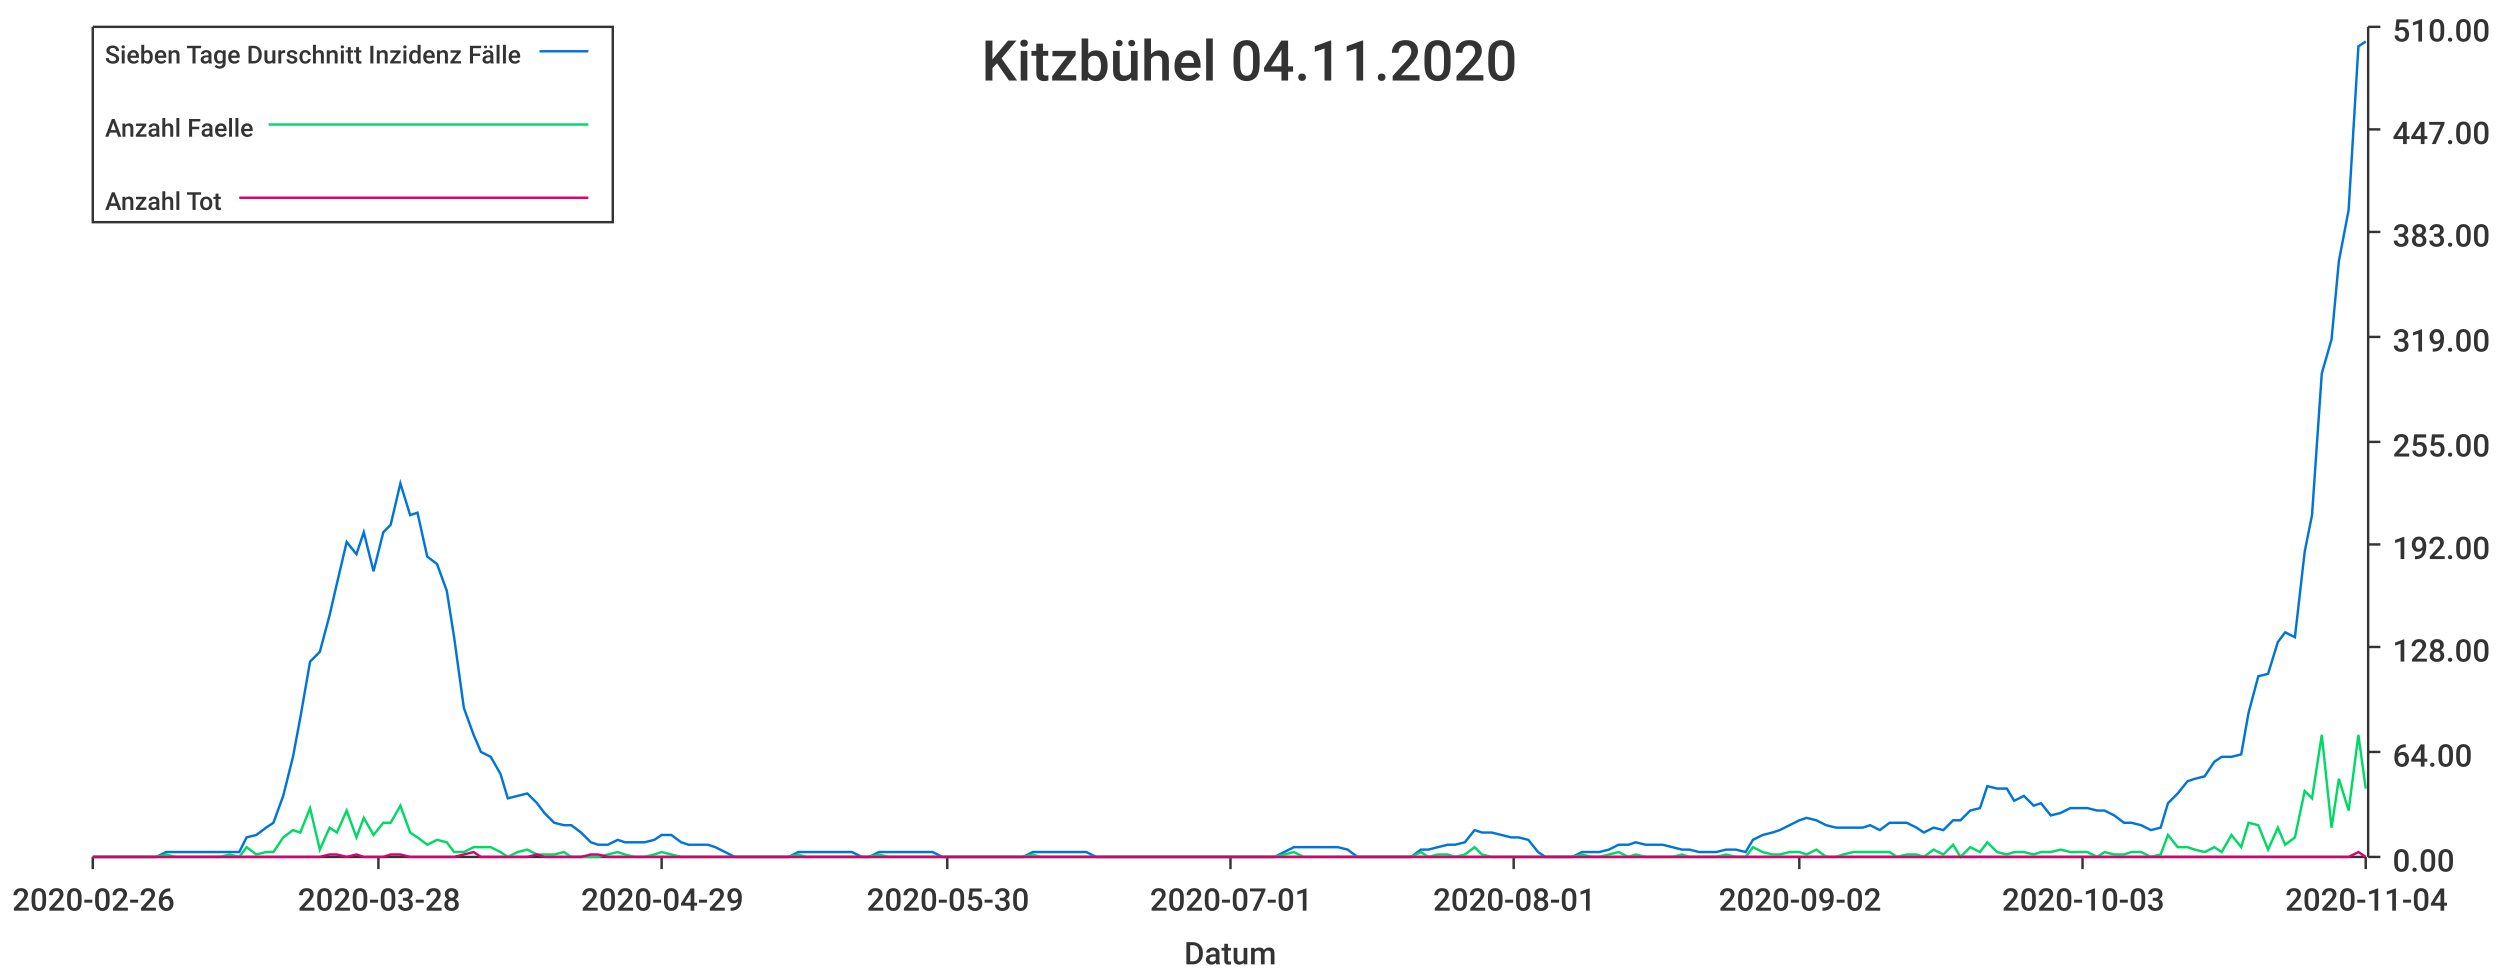
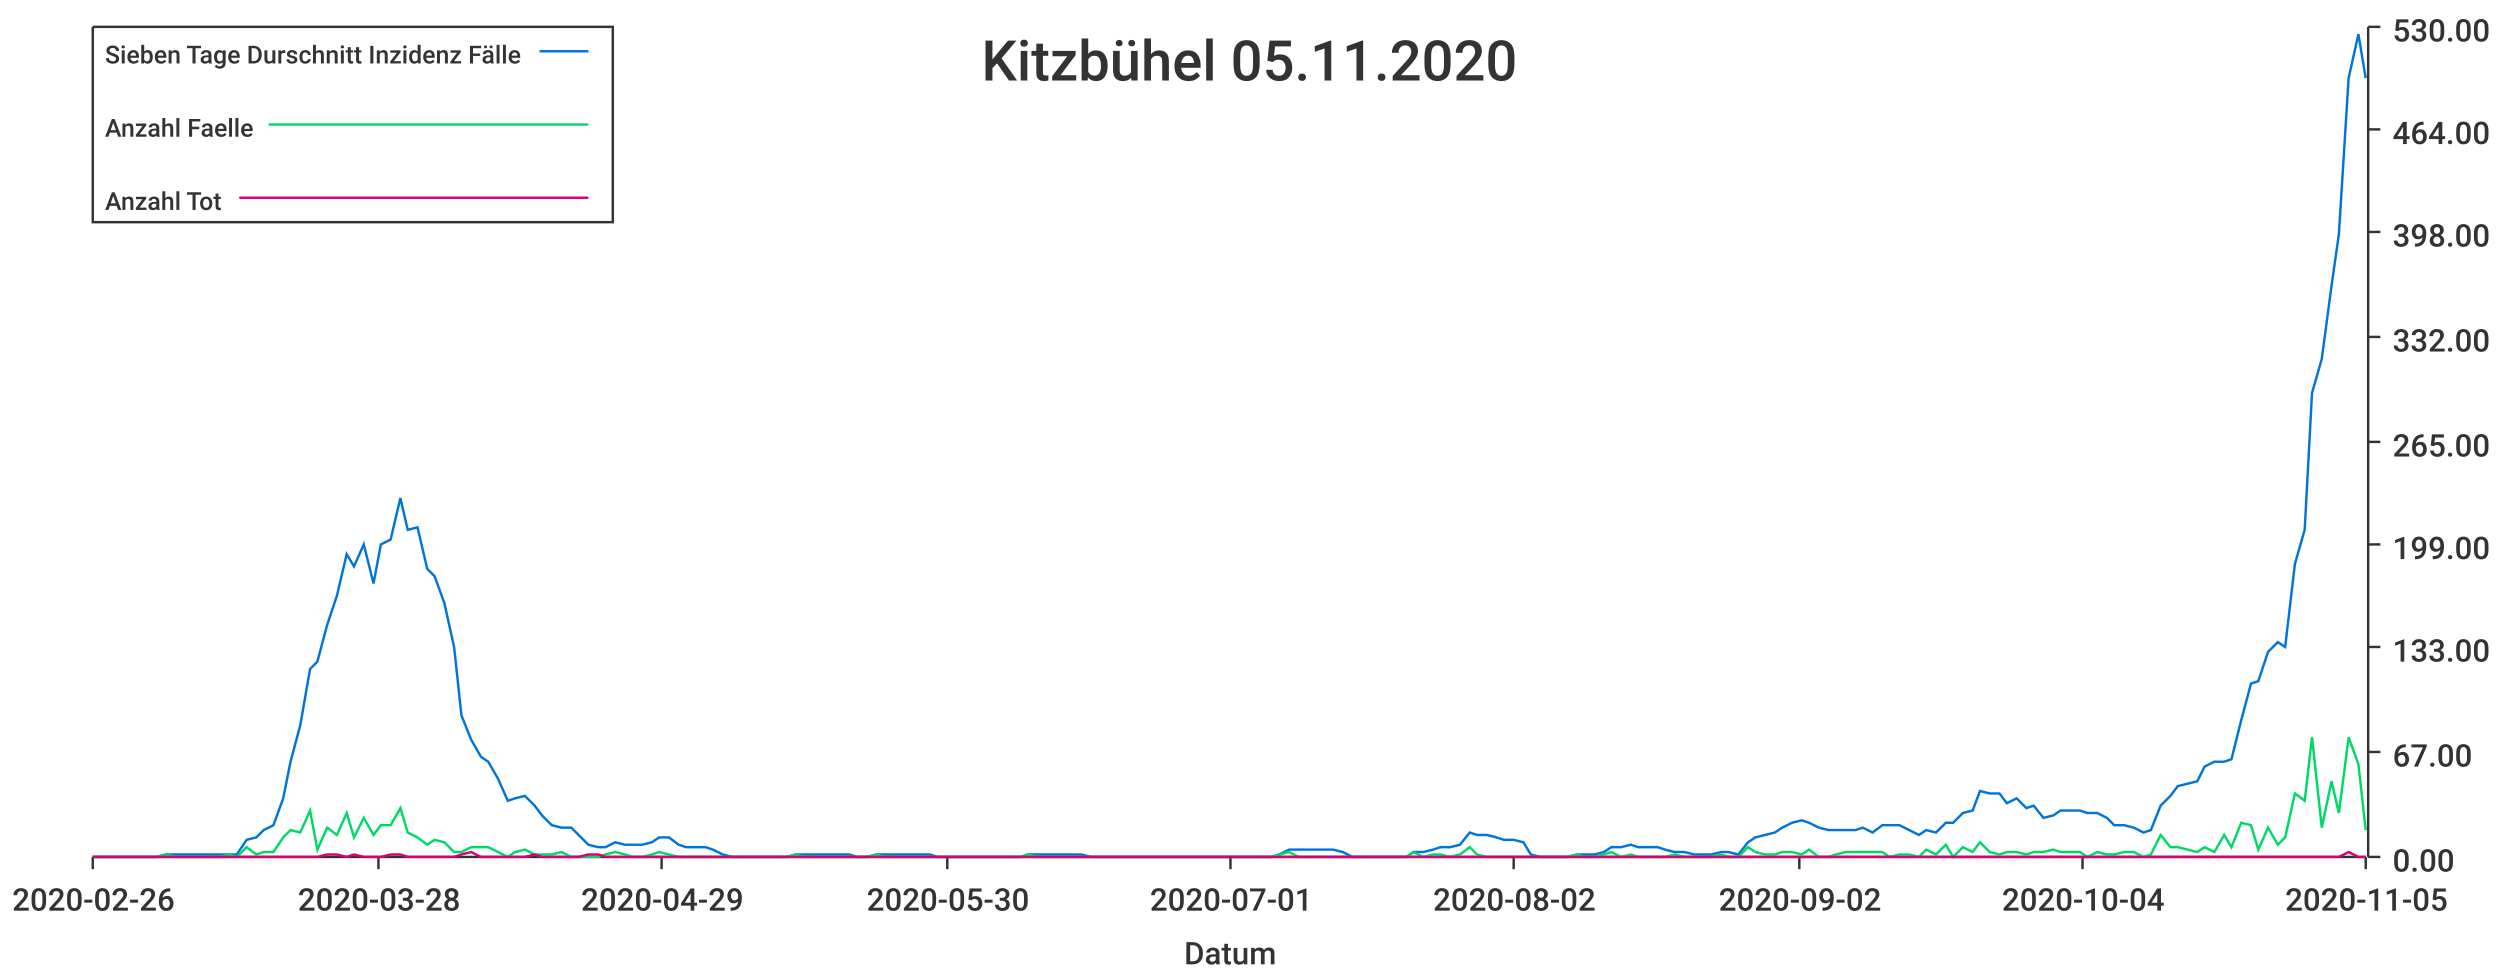
<svg xmlns="http://www.w3.org/2000/svg" width="1024" height="400">\n<path d="M 0 0 L 1024 0 L 1024 400 L 0 400 L 0 0" style="stroke-width:0;stroke:rgba(255,255,255,1.0);fill:rgba(255,255,255,1.0)" />
  <path d="M 38 11 L 969 11 L 969 351 L 38 351 L 38 11" style="stroke-width:0;stroke:rgba(255,255,255,1.0);fill:rgba(255,255,255,1.0)" />
  <path d="M 38 351 L 969 351" style="stroke-width:1;stroke:rgba(51,51,51,1.0);fill:none" />
  <path d="M 38 351 L 38 356" style="stroke-width:1;stroke:rgba(51,51,51,1.0);fill:none" />
  <text x="5" y="373" style="stroke-width:0;stroke:none;fill:rgba(51,51,51,1.0);font-size:12.8px;font-family:'Roboto Medium',sans-serif">2020-02-26</text>
  <path d="M 155 351 L 155 356" style="stroke-width:1;stroke:rgba(51,51,51,1.0);fill:none" />
  <text x="122" y="373" style="stroke-width:0;stroke:none;fill:rgba(51,51,51,1.0);font-size:12.8px;font-family:'Roboto Medium',sans-serif">2020-03-28</text>
  <path d="M 271 351 L 271 356" style="stroke-width:1;stroke:rgba(51,51,51,1.0);fill:none" />
  <text x="238" y="373" style="stroke-width:0;stroke:none;fill:rgba(51,51,51,1.0);font-size:12.8px;font-family:'Roboto Medium',sans-serif">2020-04-29</text>
  <path d="M 388 351 L 388 356" style="stroke-width:1;stroke:rgba(51,51,51,1.0);fill:none" />
  <text x="355" y="373" style="stroke-width:0;stroke:none;fill:rgba(51,51,51,1.0);font-size:12.8px;font-family:'Roboto Medium',sans-serif">2020-05-30</text>
  <path d="M 504 351 L 504 356" style="stroke-width:1;stroke:rgba(51,51,51,1.0);fill:none" />
  <text x="471" y="373" style="stroke-width:0;stroke:none;fill:rgba(51,51,51,1.0);font-size:12.8px;font-family:'Roboto Medium',sans-serif">2020-07-01</text>
  <path d="M 620 351 L 620 356" style="stroke-width:1;stroke:rgba(51,51,51,1.0);fill:none" />
-   <text x="587" y="373" style="stroke-width:0;stroke:none;fill:rgba(51,51,51,1.0);font-size:12.8px;font-family:'Roboto Medium',sans-serif">2020-08-01</text>
+   <text x="587" y="373" style="stroke-width:0;stroke:none;fill:rgba(51,51,51,1.0);font-size:12.8px;font-family:'Roboto Medium',sans-serif">2020-08-02</text>
  <path d="M 737 351 L 737 356" style="stroke-width:1;stroke:rgba(51,51,51,1.0);fill:none" />
  <text x="704" y="373" style="stroke-width:0;stroke:none;fill:rgba(51,51,51,1.0);font-size:12.8px;font-family:'Roboto Medium',sans-serif">2020-09-02</text>
  <path d="M 853 351 L 853 356" style="stroke-width:1;stroke:rgba(51,51,51,1.0);fill:none" />
-   <text x="820" y="373" style="stroke-width:0;stroke:none;fill:rgba(51,51,51,1.0);font-size:12.8px;font-family:'Roboto Medium',sans-serif">2020-10-03</text>
+   <text x="820" y="373" style="stroke-width:0;stroke:none;fill:rgba(51,51,51,1.0);font-size:12.8px;font-family:'Roboto Medium',sans-serif">2020-10-04</text>
  <path d="M 969 351 L 969 356" style="stroke-width:1;stroke:rgba(51,51,51,1.0);fill:none" />
-   <text x="936" y="373" style="stroke-width:0;stroke:none;fill:rgba(51,51,51,1.0);font-size:12.8px;font-family:'Roboto Medium',sans-serif">2020-11-04</text>
+   <text x="936" y="373" style="stroke-width:0;stroke:none;fill:rgba(51,51,51,1.0);font-size:12.8px;font-family:'Roboto Medium',sans-serif">2020-11-05</text>
  <text x="485" y="395" style="stroke-width:0;stroke:none;fill:rgba(51,51,51,1.0);font-size:12.8px;font-family:'Roboto Medium',sans-serif">Datum</text>
  <path d="M 970 351 L 970 11" style="stroke-width:1;stroke:rgba(51,51,51,1.0);fill:none" />
  <path d="M 970 351 L 975 351" style="stroke-width:1;stroke:rgba(51,51,51,1.0);fill:none" />
  <text x="980" y="357" style="stroke-width:0;stroke:none;fill:rgba(51,51,51,1.0);font-size:12.8px;font-family:'Roboto Medium',sans-serif">0.00</text>
  <path d="M 970 308 L 975 308" style="stroke-width:1;stroke:rgba(51,51,51,1.0);fill:none" />
-   <text x="980" y="314" style="stroke-width:0;stroke:none;fill:rgba(51,51,51,1.0);font-size:12.8px;font-family:'Roboto Medium',sans-serif">64.00</text>
+   <text x="980" y="314" style="stroke-width:0;stroke:none;fill:rgba(51,51,51,1.0);font-size:12.8px;font-family:'Roboto Medium',sans-serif">67.00</text>
  <path d="M 970 265 L 975 265" style="stroke-width:1;stroke:rgba(51,51,51,1.0);fill:none" />
-   <text x="980" y="271" style="stroke-width:0;stroke:none;fill:rgba(51,51,51,1.0);font-size:12.8px;font-family:'Roboto Medium',sans-serif">128.00</text>
+   <text x="980" y="271" style="stroke-width:0;stroke:none;fill:rgba(51,51,51,1.0);font-size:12.8px;font-family:'Roboto Medium',sans-serif">133.00</text>
  <path d="M 970 223 L 975 223" style="stroke-width:1;stroke:rgba(51,51,51,1.0);fill:none" />
-   <text x="980" y="229" style="stroke-width:0;stroke:none;fill:rgba(51,51,51,1.0);font-size:12.8px;font-family:'Roboto Medium',sans-serif">192.00</text>
+   <text x="980" y="229" style="stroke-width:0;stroke:none;fill:rgba(51,51,51,1.0);font-size:12.8px;font-family:'Roboto Medium',sans-serif">199.00</text>
  <path d="M 970 181 L 975 181" style="stroke-width:1;stroke:rgba(51,51,51,1.0);fill:none" />
-   <text x="980" y="187" style="stroke-width:0;stroke:none;fill:rgba(51,51,51,1.0);font-size:12.8px;font-family:'Roboto Medium',sans-serif">255.00</text>
+   <text x="980" y="187" style="stroke-width:0;stroke:none;fill:rgba(51,51,51,1.0);font-size:12.8px;font-family:'Roboto Medium',sans-serif">265.00</text>
  <path d="M 970 138 L 975 138" style="stroke-width:1;stroke:rgba(51,51,51,1.0);fill:none" />
-   <text x="980" y="144" style="stroke-width:0;stroke:none;fill:rgba(51,51,51,1.0);font-size:12.8px;font-family:'Roboto Medium',sans-serif">319.00</text>
+   <text x="980" y="144" style="stroke-width:0;stroke:none;fill:rgba(51,51,51,1.0);font-size:12.8px;font-family:'Roboto Medium',sans-serif">332.00</text>
  <path d="M 970 95 L 975 95" style="stroke-width:1;stroke:rgba(51,51,51,1.0);fill:none" />
-   <text x="980" y="101" style="stroke-width:0;stroke:none;fill:rgba(51,51,51,1.0);font-size:12.8px;font-family:'Roboto Medium',sans-serif">383.00</text>
+   <text x="980" y="101" style="stroke-width:0;stroke:none;fill:rgba(51,51,51,1.0);font-size:12.8px;font-family:'Roboto Medium',sans-serif">398.00</text>
  <path d="M 970 53 L 975 53" style="stroke-width:1;stroke:rgba(51,51,51,1.0);fill:none" />
-   <text x="980" y="59" style="stroke-width:0;stroke:none;fill:rgba(51,51,51,1.0);font-size:12.8px;font-family:'Roboto Medium',sans-serif">447.00</text>
+   <text x="980" y="59" style="stroke-width:0;stroke:none;fill:rgba(51,51,51,1.0);font-size:12.8px;font-family:'Roboto Medium',sans-serif">464.00</text>
  <path d="M 970 11 L 975 11" style="stroke-width:1;stroke:rgba(51,51,51,1.0);fill:none" />
-   <text x="980" y="17" style="stroke-width:0;stroke:none;fill:rgba(51,51,51,1.0);font-size:12.8px;font-family:'Roboto Medium',sans-serif">510.00</text>
-   <path d="M 38 351 L 42 351 L 46 351 L 50 351 L 53 351 L 57 351 L 61 351 L 64 351 L 68 349 L 72 349 L 75 349 L 79 349 L 83 349 L 87 349 L 90 349 L 94 349 L 98 349 L 101 343 L 105 342 L 109 339 L 112 337 L 116 326 L 120 310 L 123 294 L 127 271 L 131 267 L 135 252 L 138 239 L 142 222 L 146 227 L 149 218 L 153 234 L 157 218 L 160 215 L 164 198 L 168 211 L 171 210 L 175 228 L 179 231 L 183 242 L 186 261 L 190 290 L 194 301 L 197 308 L 201 310 L 205 317 L 208 327 L 212 326 L 216 325 L 220 329 L 223 333 L 227 337 L 231 338 L 234 338 L 238 341 L 242 345 L 245 346 L 249 346 L 253 344 L 256 345 L 260 345 L 264 345 L 268 344 L 271 342 L 275 342 L 279 345 L 282 346 L 286 346 L 290 346 L 293 347 L 297 349 L 301 351 L 304 351 L 308 351 L 312 351 L 316 351 L 319 351 L 323 351 L 327 349 L 330 349 L 334 349 L 338 349 L 341 349 L 345 349 L 349 349 L 353 351 L 356 351 L 360 349 L 364 349 L 367 349 L 371 349 L 375 349 L 378 349 L 382 349 L 386 351 L 389 351 L 393 351 L 397 351 L 401 351 L 404 351 L 408 351 L 412 351 L 415 351 L 419 351 L 423 349 L 426 349 L 430 349 L 434 349 L 437 349 L 441 349 L 445 349 L 449 351 L 452 351 L 456 351 L 460 351 L 463 351 L 467 351 L 471 351 L 474 351 L 478 351 L 482 351 L 486 351 L 489 351 L 493 351 L 497 351 L 500 351 L 504 351 L 508 351 L 511 351 L 515 351 L 519 351 L 522 351 L 526 349 L 530 347 L 534 347 L 537 347 L 541 347 L 545 347 L 548 347 L 552 348 L 556 351 L 559 351 L 563 351 L 567 351 L 570 351 L 574 351 L 578 351 L 582 348 L 585 348 L 589 347 L 593 346 L 596 346 L 600 345 L 604 340 L 607 341 L 611 341 L 615 342 L 619 343 L 622 343 L 626 344 L 630 349 L 633 351 L 637 351 L 641 351 L 644 351 L 648 349 L 652 349 L 655 349 L 659 348 L 663 346 L 667 346 L 670 345 L 674 346 L 678 346 L 681 346 L 685 347 L 689 348 L 692 348 L 696 349 L 700 349 L 703 349 L 707 348 L 711 348 L 715 349 L 718 344 L 722 342 L 726 341 L 729 340 L 733 338 L 737 336 L 740 335 L 744 336 L 748 338 L 752 339 L 755 339 L 759 339 L 763 339 L 766 338 L 770 340 L 774 337 L 777 337 L 781 337 L 785 339 L 788 341 L 792 339 L 796 340 L 800 336 L 803 336 L 807 332 L 811 331 L 814 322 L 818 323 L 822 323 L 825 328 L 829 326 L 833 330 L 836 329 L 840 334 L 844 333 L 848 331 L 851 331 L 855 331 L 859 332 L 862 332 L 866 334 L 870 337 L 873 337 L 877 338 L 881 340 L 885 339 L 888 329 L 892 325 L 896 320 L 899 319 L 903 318 L 907 312 L 910 310 L 914 310 L 918 309 L 921 292 L 925 277 L 929 276 L 933 263 L 936 259 L 940 261 L 944 226 L 947 211 L 951 153 L 955 139 L 958 107 L 962 86 L 966 19 L 969 17" style="stroke-width:1;stroke:rgba(0,116,217,1.0);fill:none" />
-   <path d="M 38 351 L 42 351 L 46 351 L 50 351 L 53 351 L 57 351 L 61 351 L 64 351 L 68 350 L 72 351 L 75 351 L 79 351 L 83 351 L 87 351 L 90 351 L 94 350 L 98 351 L 101 347 L 105 350 L 109 349 L 112 349 L 116 343 L 120 340 L 123 341 L 127 331 L 131 348 L 135 339 L 138 341 L 142 332 L 146 343 L 149 335 L 153 342 L 157 337 L 160 337 L 164 330 L 168 341 L 171 343 L 175 346 L 179 344 L 183 345 L 186 349 L 190 349 L 194 347 L 197 347 L 201 347 L 205 349 L 208 351 L 212 349 L 216 348 L 220 350 L 223 350 L 227 350 L 231 349 L 234 351 L 238 351 L 242 351 L 245 351 L 249 350 L 253 349 L 256 350 L 260 351 L 264 351 L 268 350 L 271 349 L 275 350 L 279 351 L 282 351 L 286 351 L 290 351 L 293 351 L 297 351 L 301 351 L 304 351 L 308 351 L 312 351 L 316 351 L 319 351 L 323 351 L 327 350 L 330 351 L 334 351 L 338 351 L 341 351 L 345 351 L 349 351 L 353 351 L 356 351 L 360 350 L 364 351 L 367 351 L 371 351 L 375 351 L 378 351 L 382 351 L 386 351 L 389 351 L 393 351 L 397 351 L 401 351 L 404 351 L 408 351 L 412 351 L 415 351 L 419 351 L 423 350 L 426 351 L 430 351 L 434 351 L 437 351 L 441 351 L 445 351 L 449 351 L 452 351 L 456 351 L 460 351 L 463 351 L 467 351 L 471 351 L 474 351 L 478 351 L 482 351 L 486 351 L 489 351 L 493 351 L 497 351 L 500 351 L 504 351 L 508 351 L 511 351 L 515 351 L 519 351 L 522 351 L 526 350 L 530 349 L 534 351 L 537 351 L 541 351 L 545 351 L 548 351 L 552 351 L 556 351 L 559 351 L 563 351 L 567 351 L 570 351 L 574 351 L 578 351 L 582 349 L 585 351 L 589 350 L 593 350 L 596 351 L 600 350 L 604 347 L 607 350 L 611 351 L 615 351 L 619 351 L 622 351 L 626 351 L 630 351 L 633 351 L 637 351 L 641 351 L 644 351 L 648 350 L 652 351 L 655 351 L 659 350 L 663 349 L 667 351 L 670 350 L 674 351 L 678 351 L 681 351 L 685 351 L 689 350 L 692 351 L 696 351 L 700 351 L 703 351 L 707 350 L 711 351 L 715 351 L 718 347 L 722 349 L 726 350 L 729 350 L 733 349 L 737 349 L 740 350 L 744 348 L 748 351 L 752 351 L 755 350 L 759 349 L 763 349 L 766 349 L 770 349 L 774 349 L 777 351 L 781 350 L 785 350 L 788 351 L 792 348 L 796 350 L 800 346 L 803 351 L 807 347 L 811 349 L 814 345 L 818 349 L 822 350 L 825 349 L 829 349 L 833 350 L 836 349 L 840 349 L 844 348 L 848 349 L 851 349 L 855 349 L 859 351 L 862 349 L 866 350 L 870 350 L 873 349 L 877 349 L 881 351 L 885 350 L 888 342 L 892 347 L 896 347 L 899 348 L 903 349 L 907 347 L 910 349 L 914 342 L 918 347 L 921 337 L 925 338 L 929 348 L 933 339 L 936 346 L 940 343 L 944 324 L 947 327 L 951 301 L 955 339 L 958 319 L 962 332 L 966 301 L 969 323" style="stroke-width:1;stroke:rgba(0,217,101,1.0);fill:none" />
-   <path d="M 38 351 L 42 351 L 46 351 L 50 351 L 53 351 L 57 351 L 61 351 L 64 351 L 68 351 L 72 351 L 75 351 L 79 351 L 83 351 L 87 351 L 90 351 L 94 351 L 98 351 L 101 351 L 105 351 L 109 351 L 112 351 L 116 351 L 120 351 L 123 351 L 127 351 L 131 351 L 135 350 L 138 350 L 142 351 L 146 350 L 149 351 L 153 351 L 157 351 L 160 350 L 164 350 L 168 351 L 171 351 L 175 351 L 179 351 L 183 351 L 186 351 L 190 350 L 194 349 L 197 351 L 201 351 L 205 351 L 208 351 L 212 351 L 216 351 L 220 350 L 223 351 L 227 351 L 231 351 L 234 351 L 238 351 L 242 350 L 245 350 L 249 351 L 253 351 L 256 351 L 260 351 L 264 351 L 268 351 L 271 351 L 275 351 L 279 351 L 282 351 L 286 351 L 290 351 L 293 351 L 297 351 L 301 351 L 304 351 L 308 351 L 312 351 L 316 351 L 319 351 L 323 351 L 327 351 L 330 351 L 334 351 L 338 351 L 341 351 L 345 351 L 349 351 L 353 351 L 356 351 L 360 351 L 364 351 L 367 351 L 371 351 L 375 351 L 378 351 L 382 351 L 386 351 L 389 351 L 393 351 L 397 351 L 401 351 L 404 351 L 408 351 L 412 351 L 415 351 L 419 351 L 423 351 L 426 351 L 430 351 L 434 351 L 437 351 L 441 351 L 445 351 L 449 351 L 452 351 L 456 351 L 460 351 L 463 351 L 467 351 L 471 351 L 474 351 L 478 351 L 482 351 L 486 351 L 489 351 L 493 351 L 497 351 L 500 351 L 504 351 L 508 351 L 511 351 L 515 351 L 519 351 L 522 351 L 526 351 L 530 351 L 534 351 L 537 351 L 541 351 L 545 351 L 548 351 L 552 351 L 556 351 L 559 351 L 563 351 L 567 351 L 570 351 L 574 351 L 578 351 L 582 351 L 585 351 L 589 351 L 593 351 L 596 351 L 600 351 L 604 351 L 607 351 L 611 351 L 615 351 L 619 351 L 622 351 L 626 351 L 630 351 L 633 351 L 637 351 L 641 351 L 644 351 L 648 351 L 652 351 L 655 351 L 659 351 L 663 351 L 667 351 L 670 351 L 674 351 L 678 351 L 681 351 L 685 351 L 689 351 L 692 351 L 696 351 L 700 351 L 703 351 L 707 351 L 711 351 L 715 351 L 718 351 L 722 351 L 726 351 L 729 351 L 733 351 L 737 351 L 740 351 L 744 351 L 748 351 L 752 351 L 755 351 L 759 351 L 763 351 L 766 351 L 770 351 L 774 351 L 777 351 L 781 351 L 785 351 L 788 351 L 792 351 L 796 351 L 800 351 L 803 351 L 807 351 L 811 351 L 814 351 L 818 351 L 822 351 L 825 351 L 829 351 L 833 351 L 836 351 L 840 351 L 844 351 L 848 351 L 851 351 L 855 351 L 859 351 L 862 351 L 866 351 L 870 351 L 873 351 L 877 351 L 881 351 L 885 351 L 888 351 L 892 351 L 896 351 L 899 351 L 903 351 L 907 351 L 910 351 L 914 351 L 918 351 L 921 351 L 925 351 L 929 351 L 933 351 L 936 351 L 940 351 L 944 351 L 947 351 L 951 351 L 955 351 L 958 351 L 962 351 L 966 349 L 969 351" style="stroke-width:1;stroke:rgba(217,0,116,1.0);fill:none" />
-   <text x="402" y="33" style="stroke-width:0;stroke:none;fill:rgba(51,51,51,1.0);font-size:23.0px;font-family:'Roboto Medium',sans-serif">Kitzbühel 04.11.2020</text>
+   <text x="980" y="17" style="stroke-width:0;stroke:none;fill:rgba(51,51,51,1.0);font-size:12.8px;font-family:'Roboto Medium',sans-serif">530.00</text>
+   <path d="M 38 351 L 42 351 L 46 351 L 50 351 L 53 351 L 57 351 L 61 351 L 64 351 L 68 350 L 72 350 L 75 350 L 79 350 L 83 350 L 86 350 L 90 350 L 94 350 L 97 350 L 101 344 L 105 343 L 108 340 L 112 338 L 116 327 L 119 312 L 123 297 L 127 274 L 130 271 L 134 256 L 138 244 L 142 227 L 145 232 L 149 223 L 153 239 L 156 223 L 160 221 L 164 204 L 167 217 L 171 216 L 175 233 L 178 236 L 182 247 L 186 265 L 189 293 L 193 303 L 197 310 L 200 312 L 204 319 L 208 328 L 211 327 L 215 326 L 219 330 L 222 334 L 226 338 L 230 339 L 234 339 L 237 342 L 241 346 L 245 347 L 248 347 L 252 345 L 256 346 L 259 346 L 263 346 L 267 345 L 270 343 L 274 343 L 278 346 L 281 347 L 285 347 L 289 347 L 292 348 L 296 350 L 300 351 L 303 351 L 307 351 L 311 351 L 314 351 L 318 351 L 322 351 L 326 350 L 329 350 L 333 350 L 337 350 L 340 350 L 344 350 L 348 350 L 351 351 L 355 351 L 359 350 L 362 350 L 366 350 L 370 350 L 373 350 L 377 350 L 381 350 L 384 351 L 388 351 L 392 351 L 395 351 L 399 351 L 403 351 L 406 351 L 410 351 L 414 351 L 418 351 L 421 350 L 425 350 L 429 350 L 432 350 L 436 350 L 440 350 L 443 350 L 447 351 L 451 351 L 454 351 L 458 351 L 462 351 L 465 351 L 469 351 L 473 351 L 476 351 L 480 351 L 484 351 L 487 351 L 491 351 L 495 351 L 498 351 L 502 351 L 506 351 L 510 351 L 513 351 L 517 351 L 521 351 L 524 350 L 528 348 L 532 348 L 535 348 L 539 348 L 543 348 L 546 348 L 550 349 L 554 351 L 557 351 L 561 351 L 565 351 L 568 351 L 572 351 L 576 351 L 579 349 L 583 349 L 587 348 L 590 347 L 594 347 L 598 346 L 602 341 L 605 342 L 609 342 L 613 343 L 616 344 L 620 344 L 624 345 L 627 350 L 631 351 L 635 351 L 638 351 L 642 351 L 646 350 L 649 350 L 653 350 L 657 349 L 660 347 L 664 347 L 668 346 L 671 347 L 675 347 L 679 347 L 682 348 L 686 349 L 690 349 L 694 350 L 697 350 L 701 350 L 705 349 L 708 349 L 712 350 L 716 345 L 719 343 L 723 342 L 727 341 L 730 339 L 734 337 L 738 336 L 741 337 L 745 339 L 749 340 L 752 340 L 756 340 L 760 340 L 763 339 L 767 341 L 771 338 L 774 338 L 778 338 L 782 340 L 786 342 L 789 340 L 793 341 L 797 337 L 800 337 L 804 333 L 808 332 L 811 324 L 815 325 L 819 325 L 822 329 L 826 327 L 830 331 L 833 330 L 837 335 L 841 334 L 844 332 L 848 332 L 852 332 L 855 333 L 859 333 L 863 335 L 866 338 L 870 338 L 874 339 L 878 341 L 881 340 L 885 330 L 889 326 L 892 322 L 896 321 L 900 320 L 903 314 L 907 312 L 911 312 L 914 311 L 918 295 L 922 280 L 925 279 L 929 267 L 933 263 L 936 265 L 940 231 L 944 217 L 947 161 L 951 147 L 955 117 L 958 96 L 962 32 L 966 14 L 969 32" style="stroke-width:1;stroke:rgba(0,116,217,1.0);fill:none" />
+   <path d="M 38 351 L 42 351 L 46 351 L 50 351 L 53 351 L 57 351 L 61 351 L 64 351 L 68 350 L 72 351 L 75 351 L 79 351 L 83 351 L 86 351 L 90 351 L 94 350 L 97 351 L 101 347 L 105 350 L 108 349 L 112 349 L 116 343 L 119 340 L 123 341 L 127 332 L 130 348 L 134 339 L 138 342 L 142 333 L 145 343 L 149 335 L 153 342 L 156 338 L 160 338 L 164 331 L 167 341 L 171 343 L 175 346 L 178 344 L 182 345 L 186 349 L 189 349 L 193 347 L 197 347 L 200 347 L 204 349 L 208 351 L 211 349 L 215 348 L 219 350 L 222 350 L 226 350 L 230 349 L 234 351 L 237 351 L 241 351 L 245 351 L 248 350 L 252 349 L 256 350 L 259 351 L 263 351 L 267 350 L 270 349 L 274 350 L 278 351 L 281 351 L 285 351 L 289 351 L 292 351 L 296 351 L 300 351 L 303 351 L 307 351 L 311 351 L 314 351 L 318 351 L 322 351 L 326 350 L 329 351 L 333 351 L 337 351 L 340 351 L 344 351 L 348 351 L 351 351 L 355 351 L 359 350 L 362 351 L 366 351 L 370 351 L 373 351 L 377 351 L 381 351 L 384 351 L 388 351 L 392 351 L 395 351 L 399 351 L 403 351 L 406 351 L 410 351 L 414 351 L 418 351 L 421 350 L 425 351 L 429 351 L 432 351 L 436 351 L 440 351 L 443 351 L 447 351 L 451 351 L 454 351 L 458 351 L 462 351 L 465 351 L 469 351 L 473 351 L 476 351 L 480 351 L 484 351 L 487 351 L 491 351 L 495 351 L 498 351 L 502 351 L 506 351 L 510 351 L 513 351 L 517 351 L 521 351 L 524 350 L 528 349 L 532 351 L 535 351 L 539 351 L 543 351 L 546 351 L 550 351 L 554 351 L 557 351 L 561 351 L 565 351 L 568 351 L 572 351 L 576 351 L 579 349 L 583 351 L 587 350 L 590 350 L 594 351 L 598 350 L 602 347 L 605 350 L 609 351 L 613 351 L 616 351 L 620 351 L 624 351 L 627 351 L 631 351 L 635 351 L 638 351 L 642 351 L 646 350 L 649 351 L 653 351 L 657 350 L 660 349 L 664 351 L 668 350 L 671 351 L 675 351 L 679 351 L 682 351 L 686 350 L 690 351 L 694 351 L 697 351 L 701 351 L 705 350 L 708 351 L 712 351 L 716 347 L 719 349 L 723 350 L 727 350 L 730 349 L 734 349 L 738 350 L 741 348 L 745 351 L 749 351 L 752 350 L 756 349 L 760 349 L 763 349 L 767 349 L 771 349 L 774 351 L 778 350 L 782 350 L 786 351 L 789 348 L 793 350 L 797 346 L 800 351 L 804 347 L 808 349 L 811 345 L 815 349 L 819 350 L 822 349 L 826 349 L 830 350 L 833 349 L 837 349 L 841 348 L 844 349 L 848 349 L 852 349 L 855 351 L 859 349 L 863 350 L 866 350 L 870 349 L 874 349 L 878 351 L 881 350 L 885 342 L 889 347 L 892 347 L 896 348 L 900 349 L 903 347 L 907 349 L 911 342 L 914 347 L 918 337 L 922 338 L 925 348 L 929 339 L 933 346 L 936 343 L 940 325 L 944 328 L 947 302 L 951 339 L 955 320 L 958 333 L 962 302 L 966 313 L 969 340" style="stroke-width:1;stroke:rgba(0,217,101,1.0);fill:none" />
+   <path d="M 38 351 L 42 351 L 46 351 L 50 351 L 53 351 L 57 351 L 61 351 L 64 351 L 68 351 L 72 351 L 75 351 L 79 351 L 83 351 L 86 351 L 90 351 L 94 351 L 97 351 L 101 351 L 105 351 L 108 351 L 112 351 L 116 351 L 119 351 L 123 351 L 127 351 L 130 351 L 134 350 L 138 350 L 142 351 L 145 350 L 149 351 L 153 351 L 156 351 L 160 350 L 164 350 L 167 351 L 171 351 L 175 351 L 178 351 L 182 351 L 186 351 L 189 350 L 193 349 L 197 351 L 200 351 L 204 351 L 208 351 L 211 351 L 215 351 L 219 350 L 222 351 L 226 351 L 230 351 L 234 351 L 237 351 L 241 350 L 245 350 L 248 351 L 252 351 L 256 351 L 259 351 L 263 351 L 267 351 L 270 351 L 274 351 L 278 351 L 281 351 L 285 351 L 289 351 L 292 351 L 296 351 L 300 351 L 303 351 L 307 351 L 311 351 L 314 351 L 318 351 L 322 351 L 326 351 L 329 351 L 333 351 L 337 351 L 340 351 L 344 351 L 348 351 L 351 351 L 355 351 L 359 351 L 362 351 L 366 351 L 370 351 L 373 351 L 377 351 L 381 351 L 384 351 L 388 351 L 392 351 L 395 351 L 399 351 L 403 351 L 406 351 L 410 351 L 414 351 L 418 351 L 421 351 L 425 351 L 429 351 L 432 351 L 436 351 L 440 351 L 443 351 L 447 351 L 451 351 L 454 351 L 458 351 L 462 351 L 465 351 L 469 351 L 473 351 L 476 351 L 480 351 L 484 351 L 487 351 L 491 351 L 495 351 L 498 351 L 502 351 L 506 351 L 510 351 L 513 351 L 517 351 L 521 351 L 524 351 L 528 351 L 532 351 L 535 351 L 539 351 L 543 351 L 546 351 L 550 351 L 554 351 L 557 351 L 561 351 L 565 351 L 568 351 L 572 351 L 576 351 L 579 351 L 583 351 L 587 351 L 590 351 L 594 351 L 598 351 L 602 351 L 605 351 L 609 351 L 613 351 L 616 351 L 620 351 L 624 351 L 627 351 L 631 351 L 635 351 L 638 351 L 642 351 L 646 351 L 649 351 L 653 351 L 657 351 L 660 351 L 664 351 L 668 351 L 671 351 L 675 351 L 679 351 L 682 351 L 686 351 L 690 351 L 694 351 L 697 351 L 701 351 L 705 351 L 708 351 L 712 351 L 716 351 L 719 351 L 723 351 L 727 351 L 730 351 L 734 351 L 738 351 L 741 351 L 745 351 L 749 351 L 752 351 L 756 351 L 760 351 L 763 351 L 767 351 L 771 351 L 774 351 L 778 351 L 782 351 L 786 351 L 789 351 L 793 351 L 797 351 L 800 351 L 804 351 L 808 351 L 811 351 L 815 351 L 819 351 L 822 351 L 826 351 L 830 351 L 833 351 L 837 351 L 841 351 L 844 351 L 848 351 L 852 351 L 855 351 L 859 351 L 863 351 L 866 351 L 870 351 L 874 351 L 878 351 L 881 351 L 885 351 L 889 351 L 892 351 L 896 351 L 900 351 L 903 351 L 907 351 L 911 351 L 914 351 L 918 351 L 922 351 L 925 351 L 929 351 L 933 351 L 936 351 L 940 351 L 944 351 L 947 351 L 951 351 L 955 351 L 958 351 L 962 349 L 966 351 L 969 351" style="stroke-width:1;stroke:rgba(217,0,116,1.0);fill:none" />
+   <text x="402" y="33" style="stroke-width:0;stroke:none;fill:rgba(51,51,51,1.0);font-size:23.0px;font-family:'Roboto Medium',sans-serif">Kitzbühel 05.11.2020</text>
  <path d="M 38 11 L 251 11 L 251 91 L 38 91 L 38 11" style="stroke-width:1;stroke:rgba(51,51,51,1.0);fill:rgba(255,255,255,1.0)" />
  <text x="43" y="26" style="stroke-width:0;stroke:none;fill:rgba(51,51,51,1.0);font-size:10.2px;font-family:'Roboto Medium',sans-serif">Sieben Tage Durschnitt Inzidenz Fälle</text>
  <path d="M 221 21 L 241 21" style="stroke-width:1;stroke:rgba(0,116,217,1.0);fill:none" />
  <text x="43" y="56" style="stroke-width:0;stroke:none;fill:rgba(51,51,51,1.0);font-size:10.2px;font-family:'Roboto Medium',sans-serif">Anzahl Faelle</text>
  <path d="M 110 51 L 241 51" style="stroke-width:1;stroke:rgba(0,217,101,1.0);fill:none" />
  <text x="43" y="86" style="stroke-width:0;stroke:none;fill:rgba(51,51,51,1.0);font-size:10.2px;font-family:'Roboto Medium',sans-serif">Anzahl Tot</text>
  <path d="M 98 81 L 241 81" style="stroke-width:1;stroke:rgba(217,0,116,1.0);fill:none" />
</svg>
